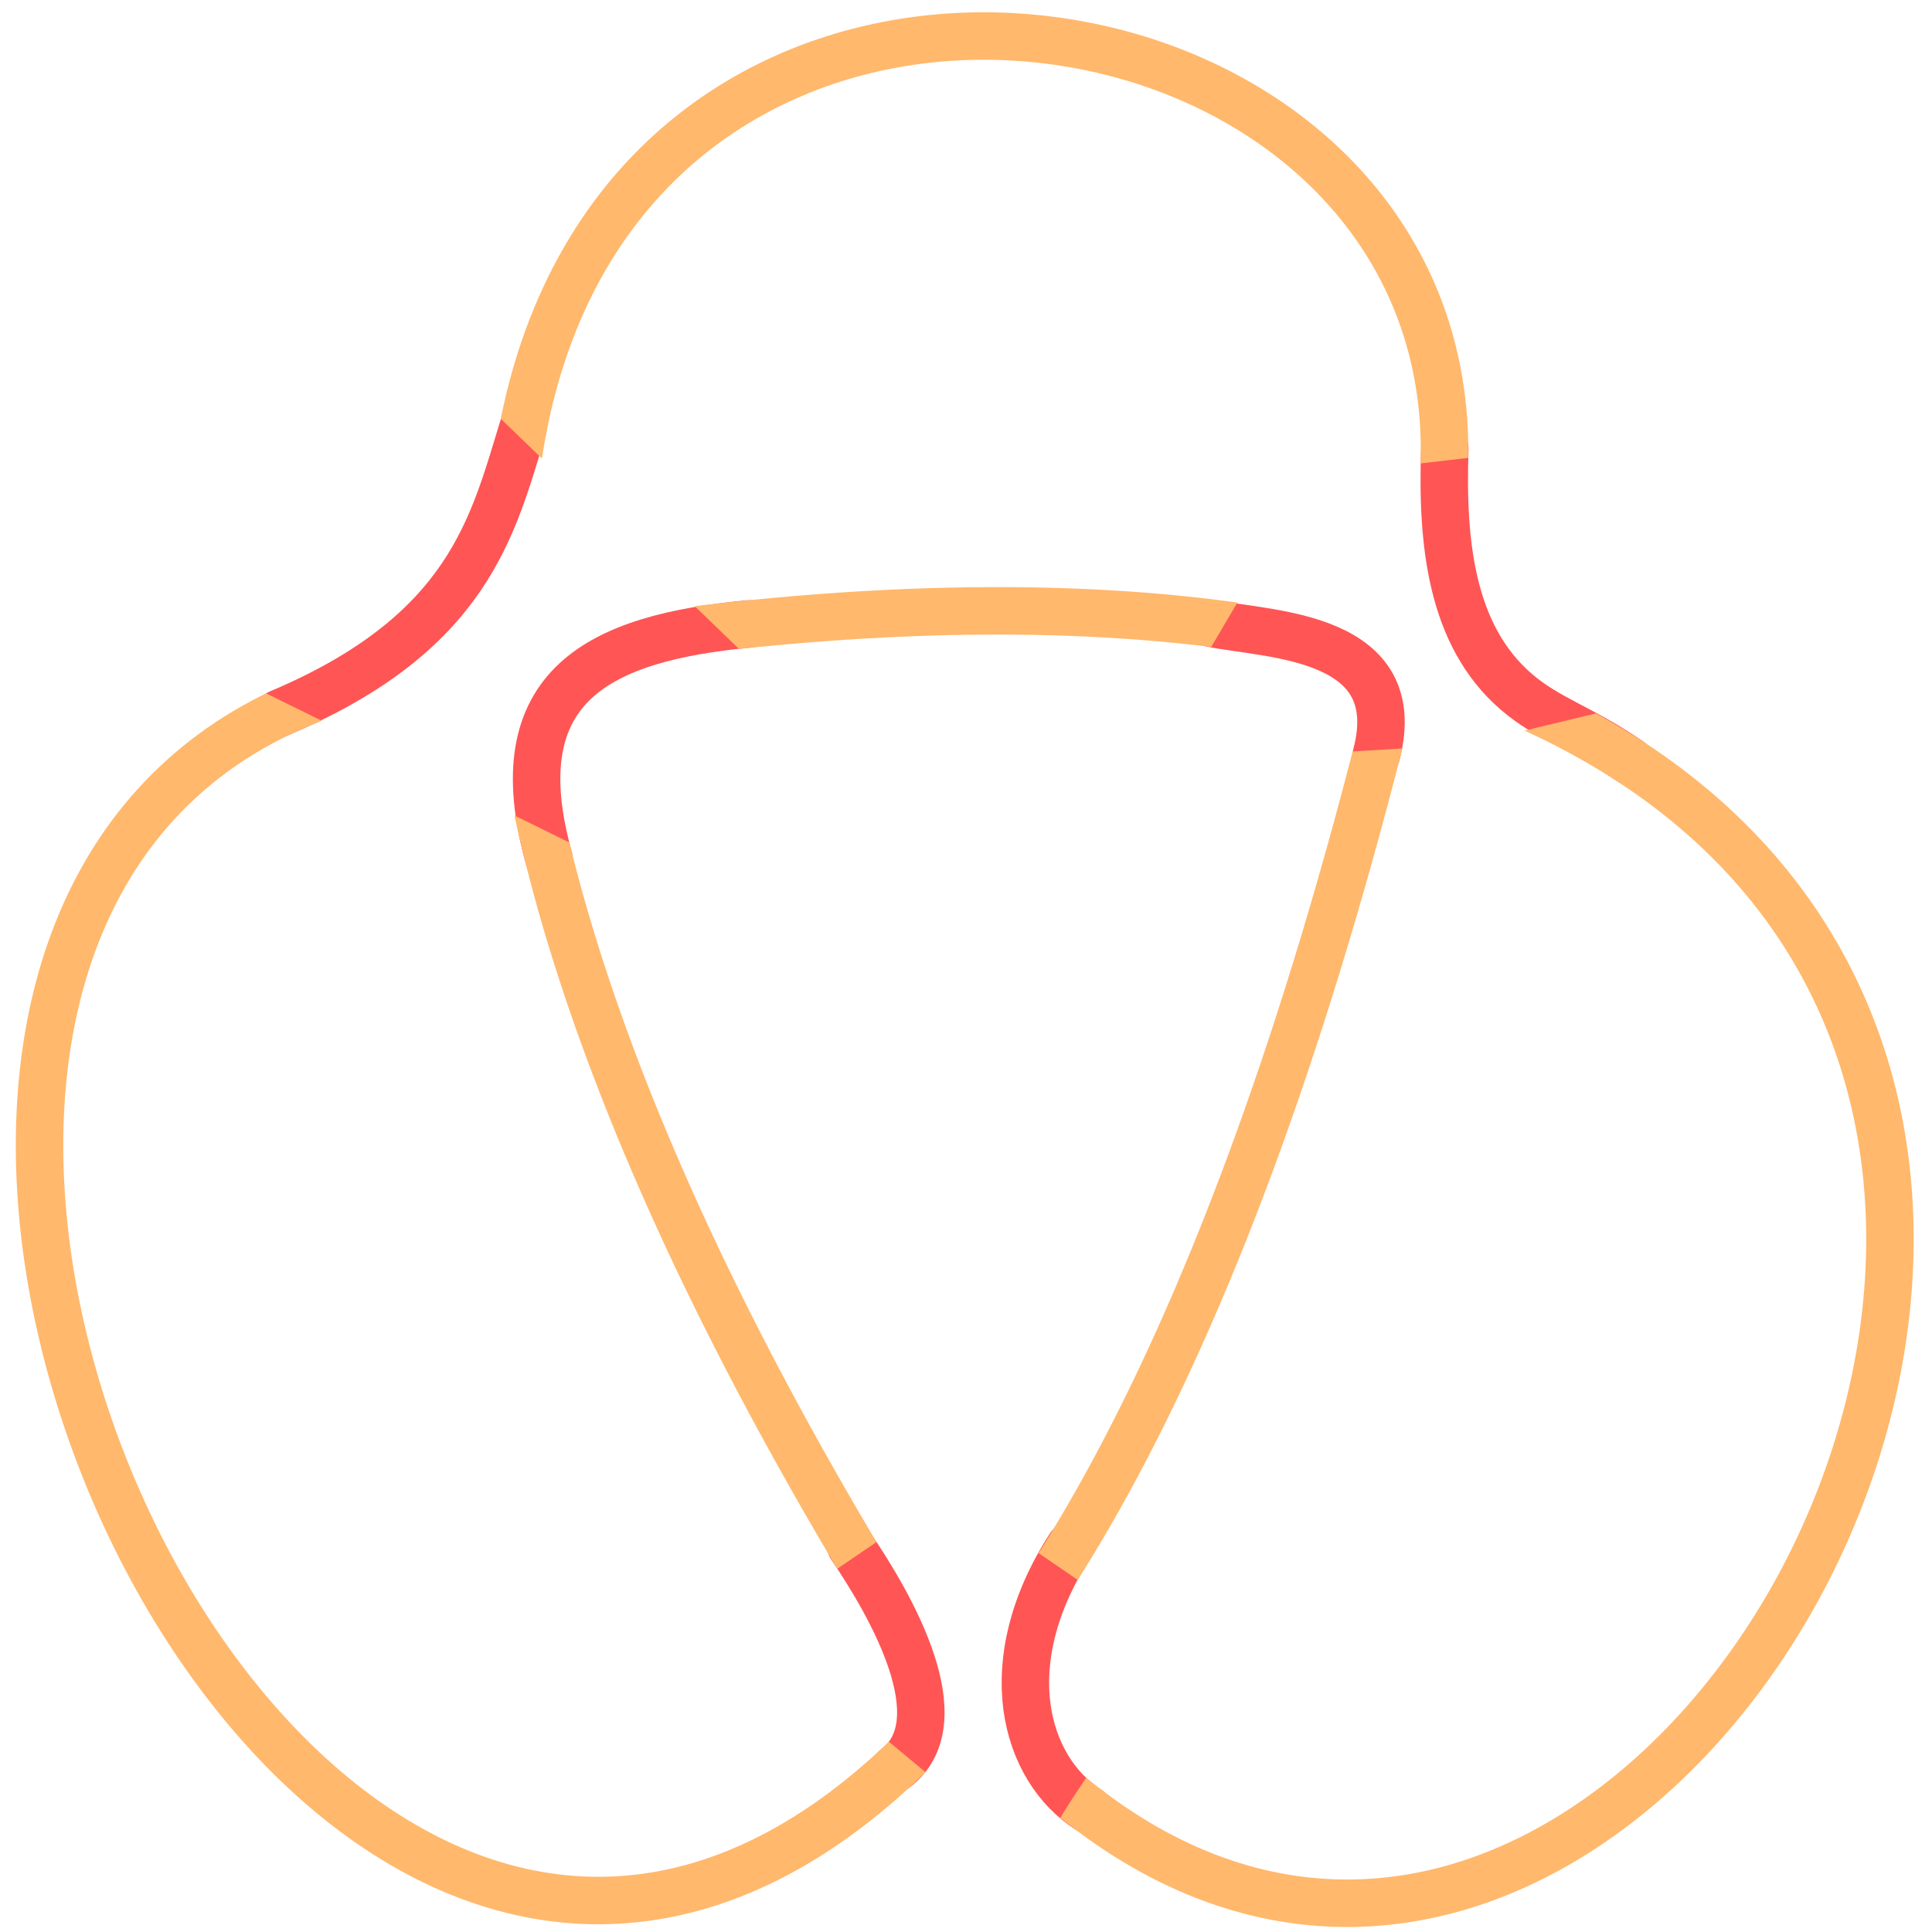
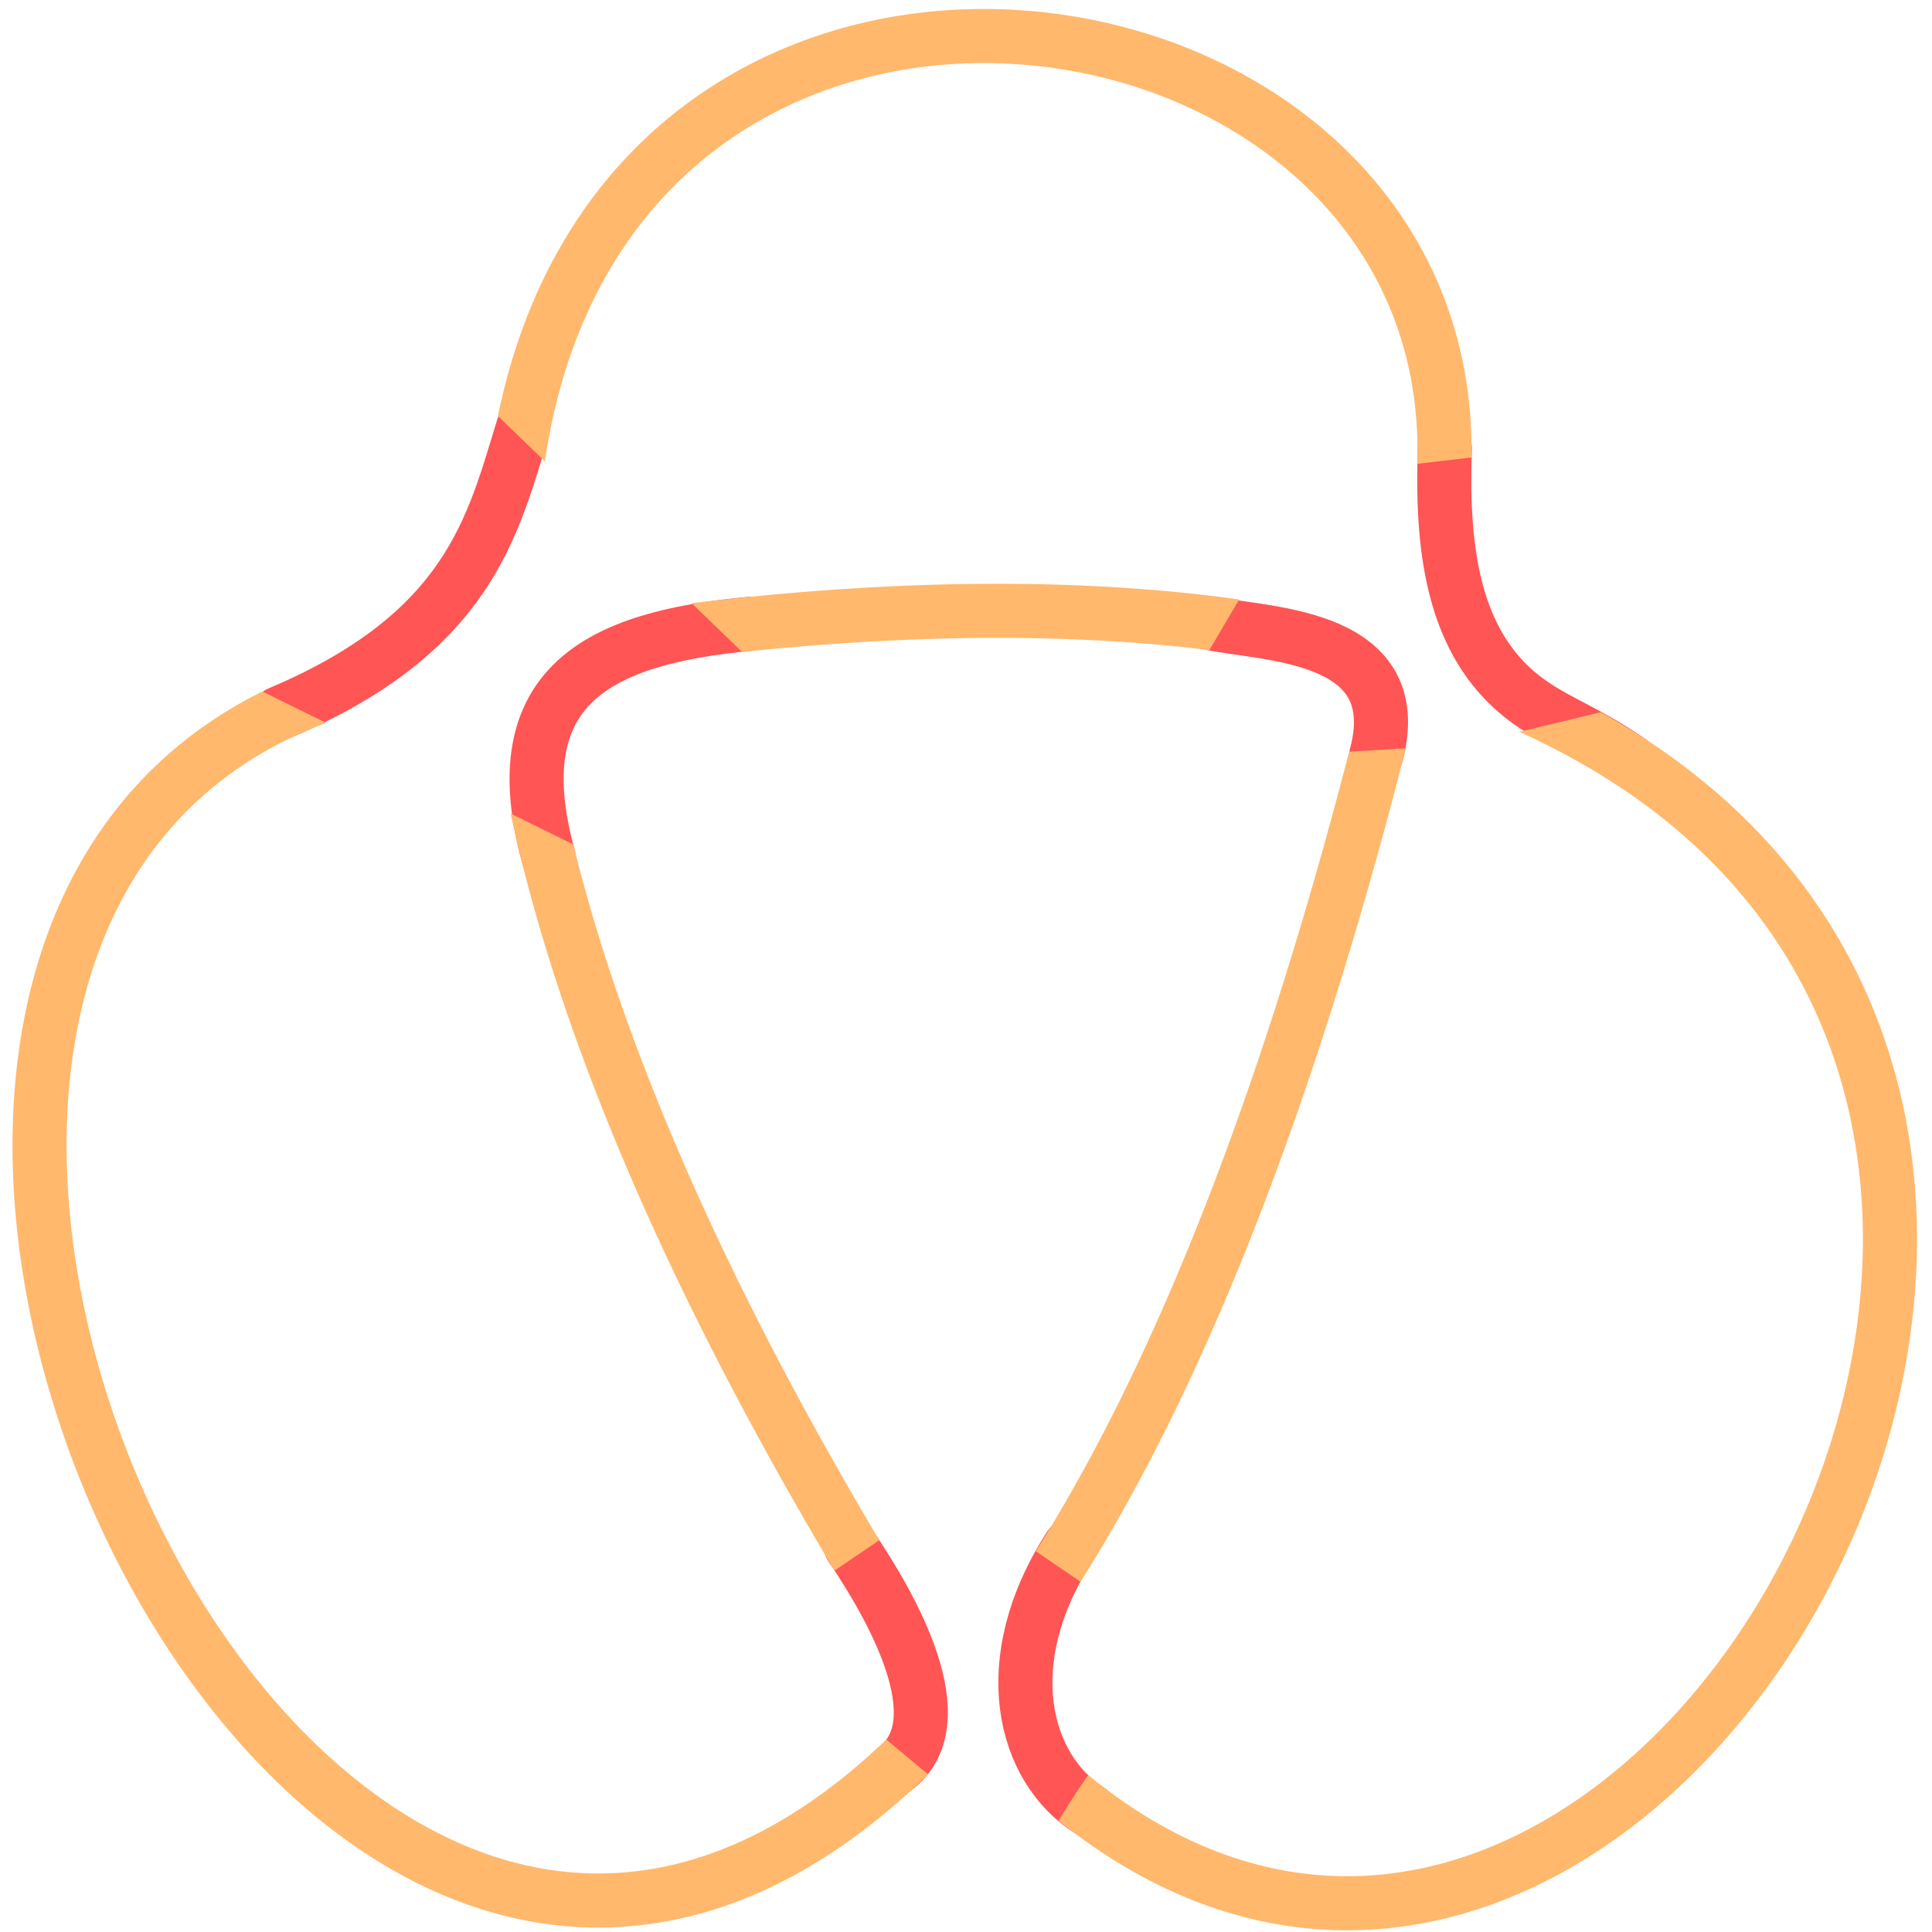
<svg xmlns="http://www.w3.org/2000/svg" xmlns:ns1="http://vectornator.io" height="100%" stroke-miterlimit="10" style="fill-rule:nonzero;clip-rule:evenodd;stroke-linecap:round;stroke-linejoin:round;" version="1.1" viewBox="0 0 1000 1000" width="100%" xml:space="preserve">
  <defs />
  <clipPath id="ArtboardFrame">
    <rect height="1000" width="1000" x="0" y="0" />
  </clipPath>
  <g clip-path="url(#ArtboardFrame)" id="Layer-1" ns1:layerName="Layer 1">
-     <path d="M440.395 800.338C460.967 830.644 496.016 891.202 463.141 915.578" fill="none" opacity="1" stroke="#ff5555" stroke-linecap="round" stroke-linejoin="round" stroke-width="24.57" />
-     <path d="M553.788 800.313C514.808 860.808 530.169 915.55 563.515 936.801" fill="none" opacity="1" stroke="#ff5555" stroke-linecap="round" stroke-linejoin="round" stroke-width="24.57" />
-     <path d="M387.653 322.947C311.176 330.165 259.019 354.123 284.1 444.149" fill="none" opacity="1" stroke="#ff5555" stroke-linecap="round" stroke-linejoin="round" stroke-width="24.57" />
-     <path d="M270.732 221.336C255.055 272.193 243.027 327.621 144.512 369.175" fill="none" opacity="1" stroke="#ff5555" stroke-linecap="round" stroke-linejoin="round" stroke-width="24.57" />
-     <path d="M843.768 394.053C818.574 376.612 801.283 372.289 784.773 358.013C751.014 328.825 746.126 281.035 747.851 232.036" fill="none" opacity="1" stroke="#ff5555" stroke-linecap="round" stroke-linejoin="round" stroke-width="24.57" />
-     <path d="M712.37 390.79C728.854 328.482 657.137 328.684 627.388 322.716" fill="none" opacity="1" stroke="#ff5555" stroke-linecap="round" stroke-linejoin="round" stroke-width="24.57" />
+     <path d="M440.395 800.338C460.967 830.644 496.016 891.202 463.141 915.578" fill="none" opacity="1" stroke="#ff5555" stroke-linecap="round" stroke-linejoin="round" stroke-width="28" />
+     <path d="M553.788 800.313C514.808 860.808 530.169 915.55 563.515 936.801" fill="none" opacity="1" stroke="#ff5555" stroke-linecap="round" stroke-linejoin="round" stroke-width="28" />
+     <path d="M387.653 322.947C311.176 330.165 259.019 354.123 284.1 444.149" fill="none" opacity="1" stroke="#ff5555" stroke-linecap="round" stroke-linejoin="round" stroke-width="28" />
+     <path d="M270.732 221.336C255.055 272.193 243.027 327.621 144.512 369.175" fill="none" opacity="1" stroke="#ff5555" stroke-linecap="round" stroke-linejoin="round" stroke-width="28" />
+     <path d="M843.768 394.053C818.574 376.612 801.283 372.289 784.773 358.013C751.014 328.825 746.126 281.035 747.851 232.036" fill="none" opacity="1" stroke="#ff5555" stroke-linecap="round" stroke-linejoin="round" stroke-width="28" />
+     <path d="M712.37 390.79C728.854 328.482 657.137 328.684 627.388 322.716" fill="none" opacity="1" stroke="#ff5555" stroke-linecap="round" stroke-linejoin="round" stroke-width="28" />
    <clipPath id="ClipPath">
      <path d="M678.954 246.428L591.211 395.591L759.035 385.372L950.078 339.435L1240.51 636.005L700.889 1161.58L589.849 1004.31C589.849 1004.31 559.986 950.038 545.426 956.157C530.866 962.277 573.652 904.122 573.652 904.122L605.619 850.457L491.549 772.397L414.655 824.722L433.611 879.467L502.396 936.701L530.951 1013.95L-96.69 1127.36L-119.503 232.39L345.254 460.923L430.285 382.074L195.509 155.201L532.865-176.824L1052.97 202.884L678.954 246.428Z" />
    </clipPath>
    <g clip-path="url(#ClipPath)">
-       <path d="M738.563 299.681C852.762-130.445-154.031-152.399 468.895 846.757" fill="none" opacity="1" stroke="#ffb86c" stroke-linecap="round" stroke-linejoin="round" stroke-width="24.57" />
-       <path d="M714.579 382.06C374.474 1718.44-326.518 422.576 225.201 345.782" fill="none" opacity="1" stroke="#ffb86c" stroke-linecap="round" stroke-linejoin="round" stroke-width="24.57" />
-       <path d="M315.101 332.037C1411.76 171.475 902.086 1290.97 525.333 902.819" fill="none" opacity="1" stroke="#ffb86c" stroke-linecap="round" stroke-linejoin="round" stroke-width="24.57" />
+       <path d="M738.563 299.681C852.762-130.445-154.031-152.399 468.895 846.757" fill="none" opacity="1" stroke="#ffb86c" stroke-linecap="round" stroke-linejoin="round" stroke-width="28" />
+       <path d="M714.579 382.06C374.474 1718.44-326.518 422.576 225.201 345.782" fill="none" opacity="1" stroke="#ffb86c" stroke-linecap="round" stroke-linejoin="round" stroke-width="28" />
+       <path d="M315.101 332.037C1411.76 171.475 902.086 1290.97 525.333 902.819" fill="none" opacity="1" stroke="#ffb86c" stroke-linecap="round" stroke-linejoin="round" stroke-width="28" />
    </g>
  </g>
</svg>
